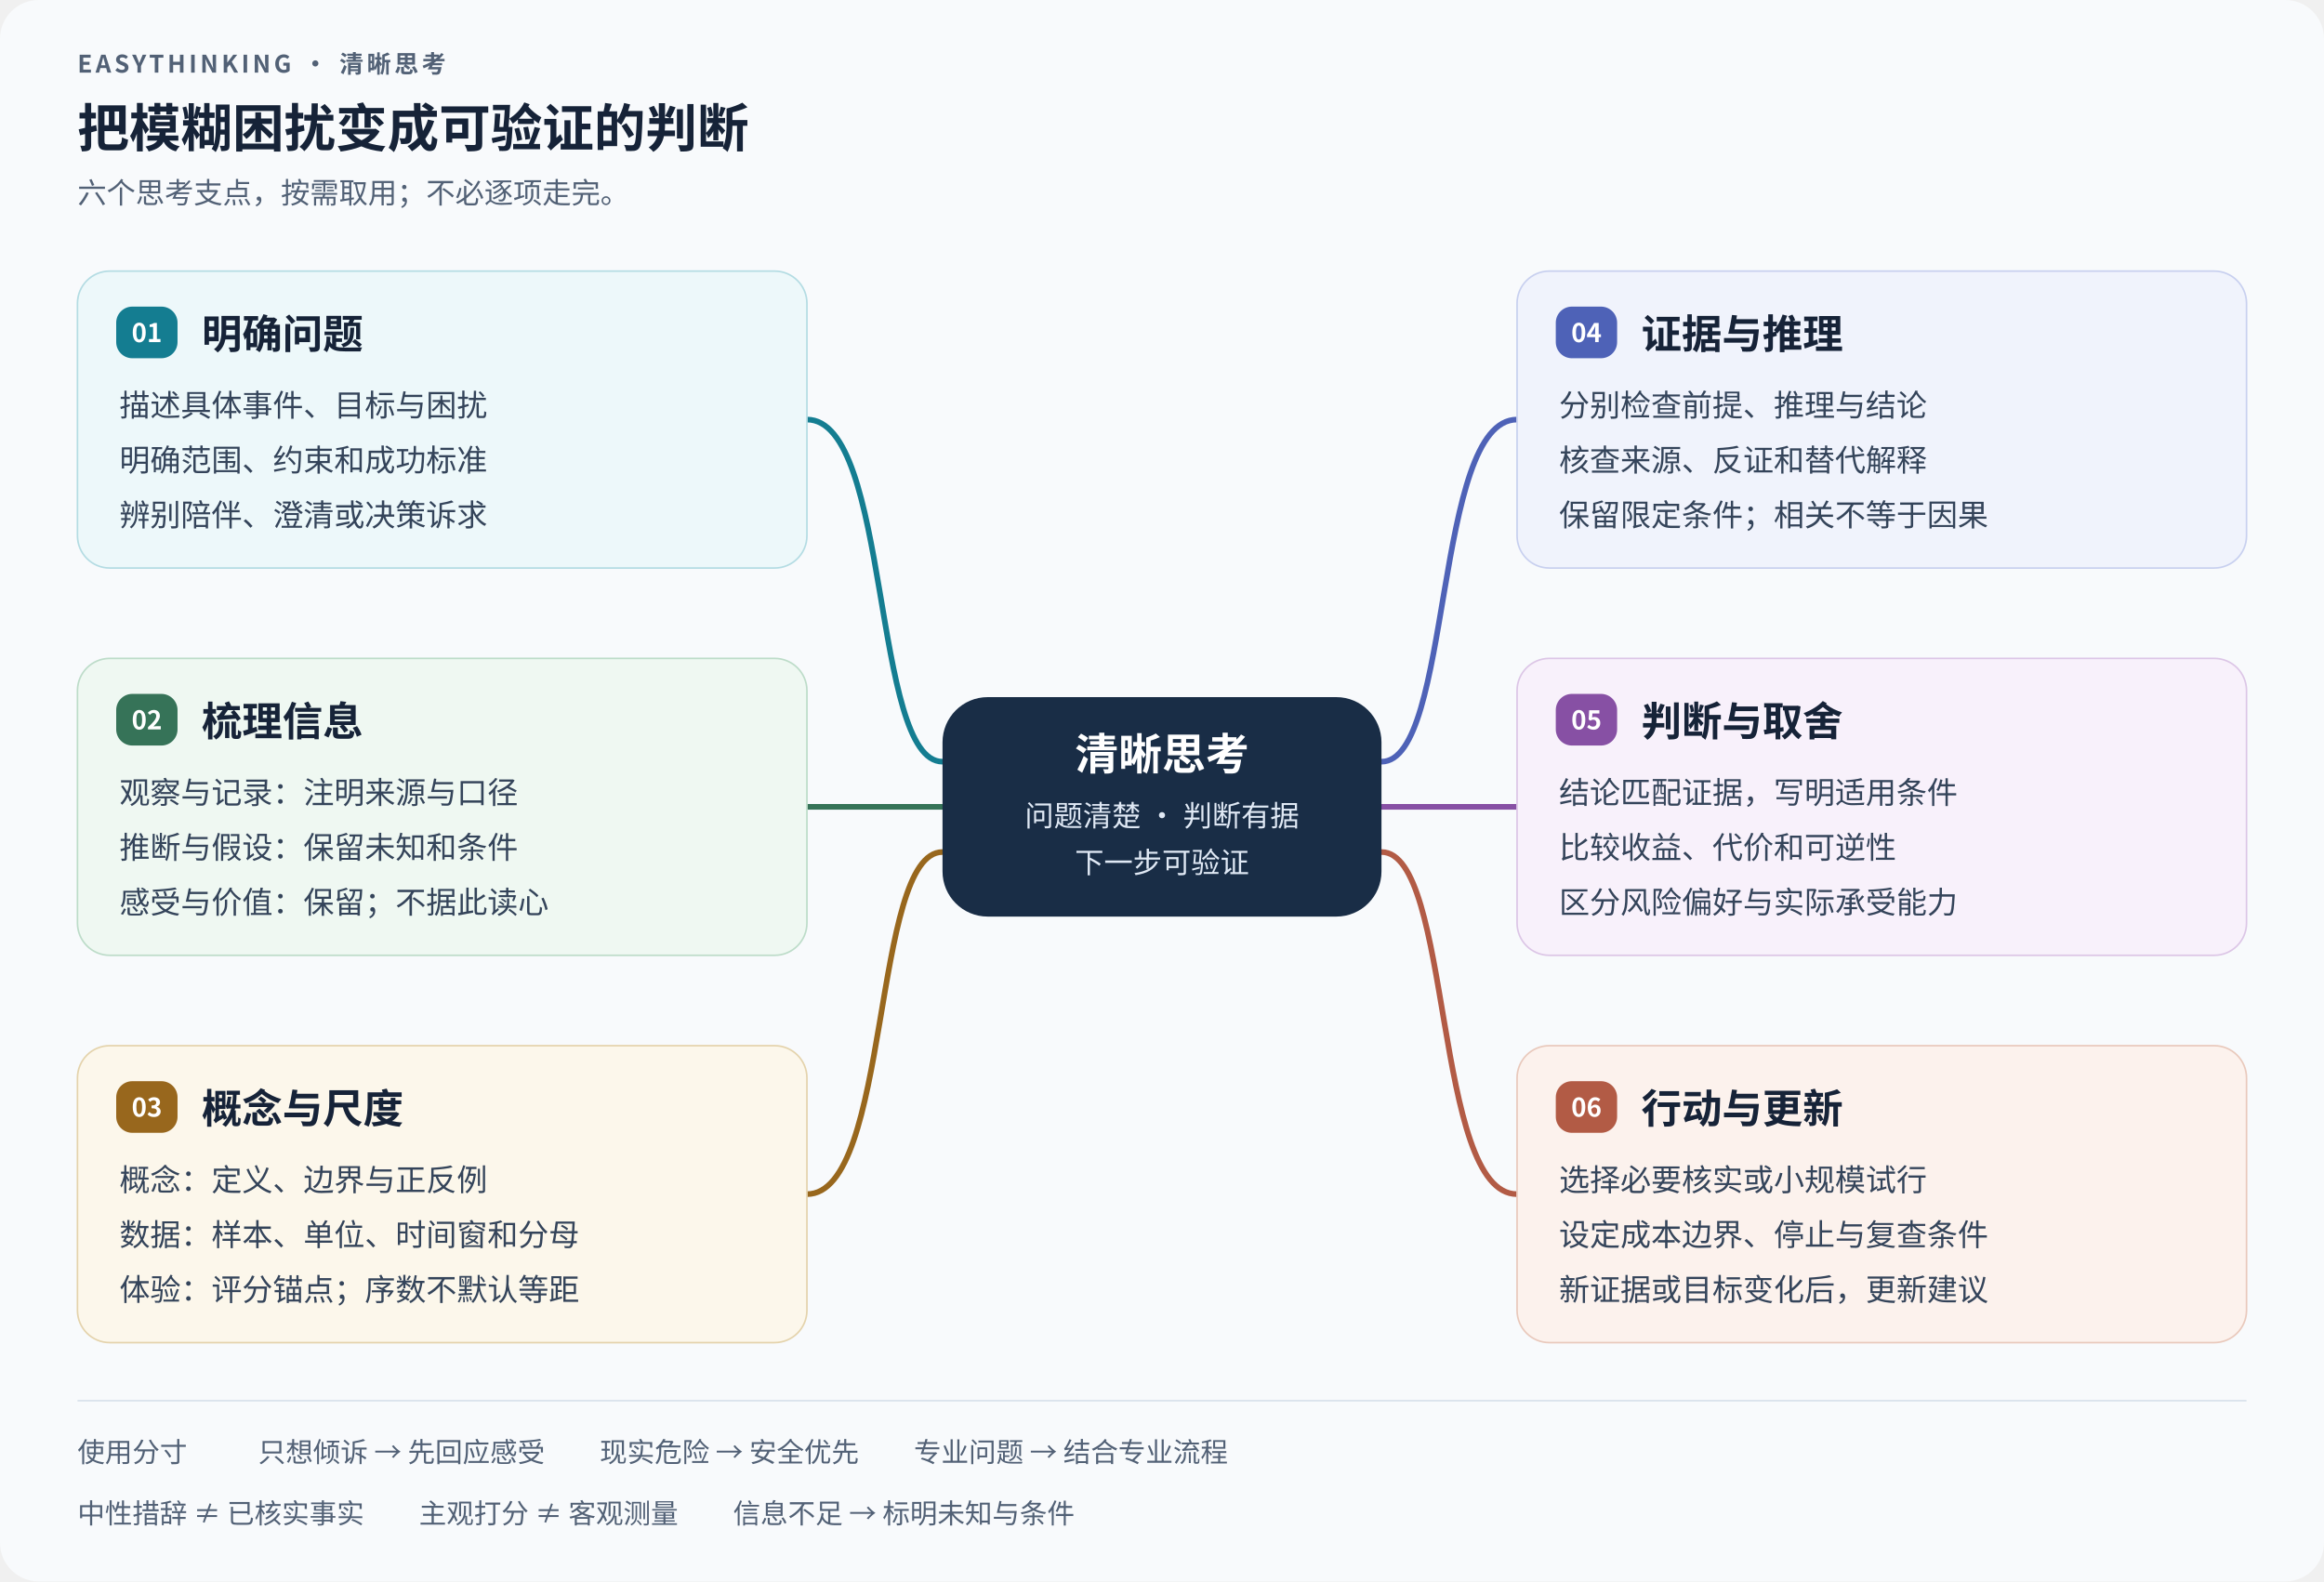
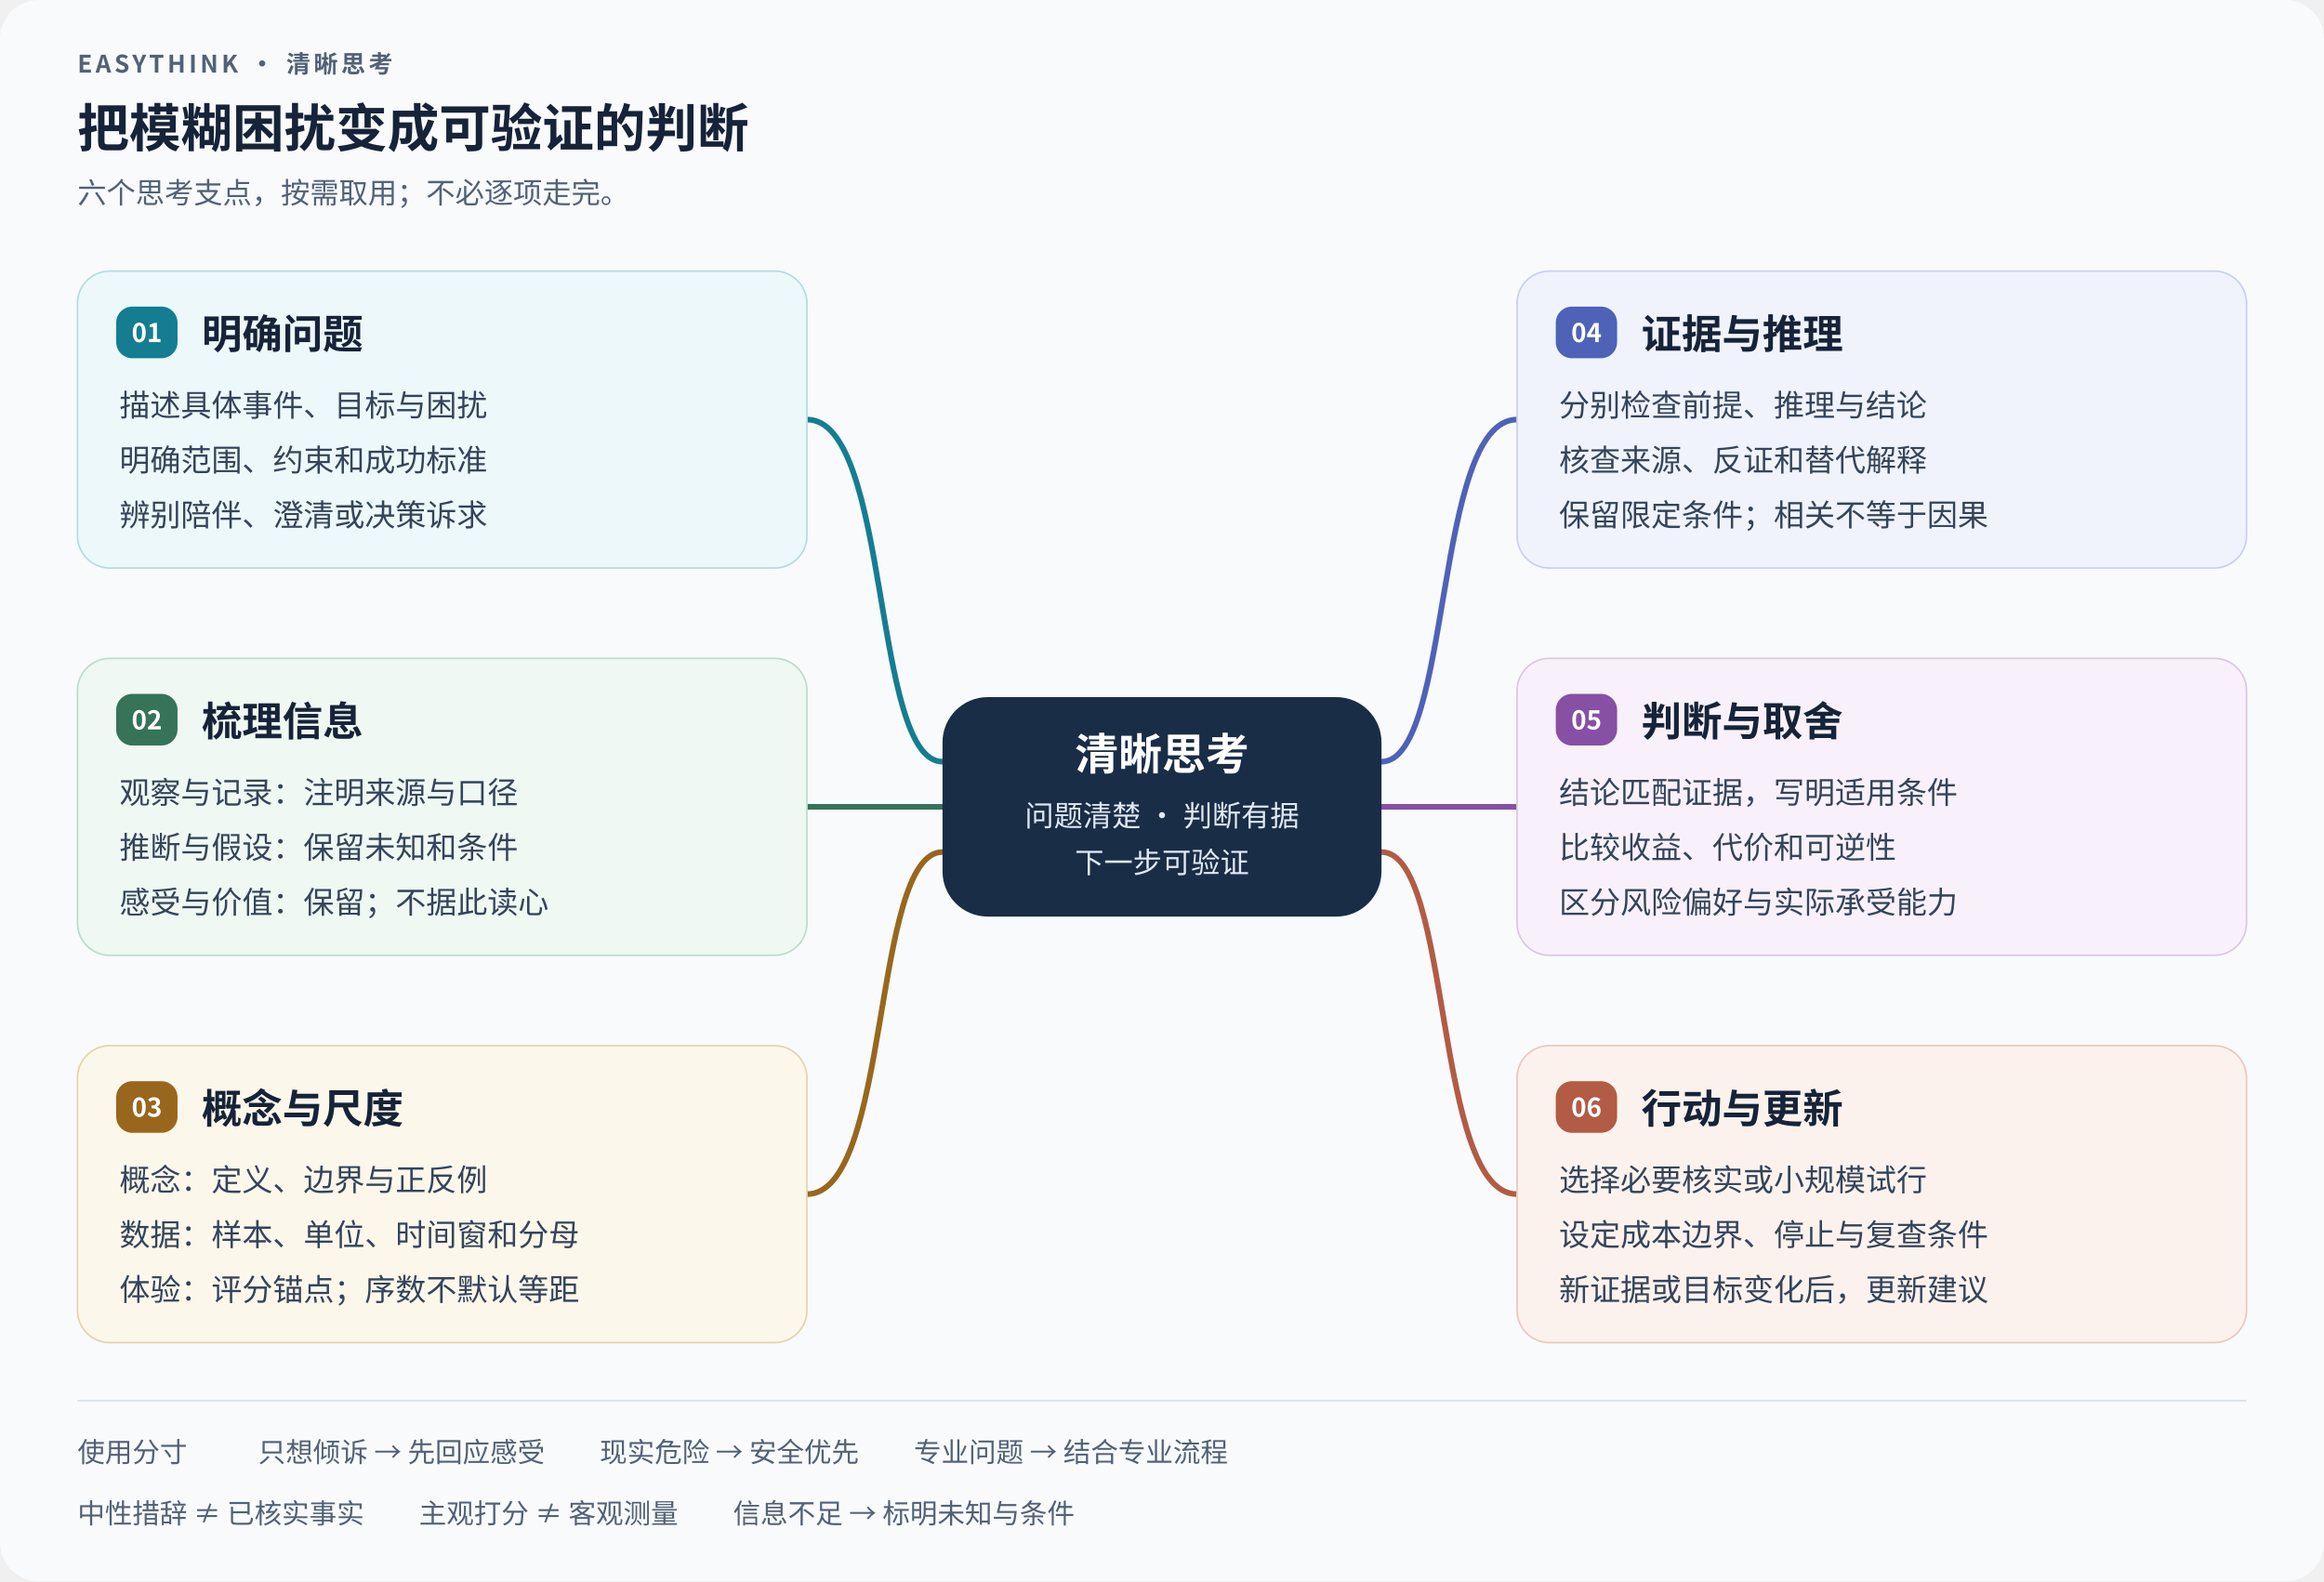
<svg xmlns="http://www.w3.org/2000/svg" width="1440" height="980" viewBox="0 0 1440 980" role="img" aria-labelledby="title desc">
  <style>
    text { font-family: -apple-system, BlinkMacSystemFont, "Segoe UI", "PingFang SC", "Microsoft YaHei", "Noto Sans CJK SC", sans-serif; }
    .eyebrow { font-size: 15px; font-weight: 700; letter-spacing: 2px; fill: #526176; }
    .heading { font-size: 32px; font-weight: 700; fill: #162338; }
    .subtitle { font-size: 18px; fill: #526176; }
    .branch-title { font-size: 25px; font-weight: 700; fill: #162338; }
    .body { font-size: 19px; fill: #34445a; }
    .number { font-size: 16px; font-weight: 700; fill: #fff; text-anchor: middle; }
    .connector { fill: none; stroke-width: 3.5; stroke-linecap: round; }
    .foot { font-size: 17px; fill: #526176; }
  </style>
  <rect width="1440" height="980" rx="24" fill="#f8fafc" />
-   <text x="48" y="45" class="eyebrow">EASYTHINKING · 清晰思考</text>
+   <text x="48" y="45" class="eyebrow">EASYTHINK · 清晰思考</text>
  <text x="48" y="91" class="heading">把模糊困扰变成可验证的判断</text>
  <text x="48" y="126" class="subtitle">六个思考支点，按需取用；不必逐项走完。</text>
  <g class="connector">
    <path d="M 584 472 C 540 472 552 260 500 260" stroke="#147d91" />
    <path d="M 584 500 L 500 500" stroke="#367358" />
    <path d="M 584 528 C 540 528 552 740 500 740" stroke="#98671d" />
    <path d="M 856 472 C 900 472 888 260 940 260" stroke="#4e62b7" />
    <path d="M 856 500 L 940 500" stroke="#8750a4" />
    <path d="M 856 528 C 900 528 888 740 940 740" stroke="#b25b45" />
  </g>
  <g>
    <rect x="584" y="432" width="272" height="136" rx="28" fill="#192d46" />
    <text x="720" y="477" text-anchor="middle" font-size="27" font-weight="700" fill="#fff">清晰思考</text>
    <text x="720" y="512" text-anchor="middle" font-size="18" fill="#e0e9f5">问题清楚 · 判断有据</text>
    <text x="720" y="541" text-anchor="middle" font-size="18" fill="#e0e9f5">下一步可验证</text>
  </g>
  <g>
    <rect x="48" y="168" width="452" height="184" rx="20" fill="#edf8fa" stroke="#b4dce3" />
    <rect x="72" y="190" width="38" height="32" rx="10" fill="#147d91" />
    <text x="91" y="212" class="number">01</text>
    <text x="125" y="216" class="branch-title">明确问题</text>
    <text x="74" y="258" class="body">描述具体事件、目标与困扰</text>
    <text x="74" y="292" class="body">明确范围、约束和成功标准</text>
    <text x="74" y="326" class="body">辨别陪伴、澄清或决策诉求</text>
  </g>
  <g>
    <rect x="48" y="408" width="452" height="184" rx="20" fill="#eff8f2" stroke="#bddcc9" />
    <rect x="72" y="430" width="38" height="32" rx="10" fill="#367358" />
    <text x="91" y="452" class="number">02</text>
    <text x="125" y="456" class="branch-title">梳理信息</text>
    <text x="74" y="498" class="body">观察与记录：注明来源与口径</text>
    <text x="74" y="532" class="body">推断与假设：保留未知和条件</text>
    <text x="74" y="566" class="body">感受与价值：保留；不据此读心</text>
  </g>
  <g>
    <rect x="48" y="648" width="452" height="184" rx="20" fill="#fcf7eb" stroke="#e4d3ac" />
    <rect x="72" y="670" width="38" height="32" rx="10" fill="#98671d" />
    <text x="91" y="692" class="number">03</text>
    <text x="125" y="696" class="branch-title">概念与尺度</text>
    <text x="74" y="738" class="body">概念：定义、边界与正反例</text>
    <text x="74" y="772" class="body">数据：样本、单位、时间窗和分母</text>
    <text x="74" y="806" class="body">体验：评分锚点；序数不默认等距</text>
  </g>
  <g>
    <rect x="940" y="168" width="452" height="184" rx="20" fill="#f0f3fc" stroke="#c8d0ef" />
    <rect x="964" y="190" width="38" height="32" rx="10" fill="#4e62b7" />
    <text x="983" y="212" class="number">04</text>
    <text x="1017" y="216" class="branch-title">证据与推理</text>
    <text x="966" y="258" class="body">分别检查前提、推理与结论</text>
    <text x="966" y="292" class="body">核查来源、反证和替代解释</text>
    <text x="966" y="326" class="body">保留限定条件；相关不等于因果</text>
  </g>
  <g>
    <rect x="940" y="408" width="452" height="184" rx="20" fill="#f8f1fb" stroke="#dcc6e6" />
    <rect x="964" y="430" width="38" height="32" rx="10" fill="#8750a4" />
    <text x="983" y="452" class="number">05</text>
    <text x="1017" y="456" class="branch-title">判断与取舍</text>
    <text x="966" y="498" class="body">结论匹配证据，写明适用条件</text>
    <text x="966" y="532" class="body">比较收益、代价和可逆性</text>
    <text x="966" y="566" class="body">区分风险偏好与实际承受能力</text>
  </g>
  <g>
    <rect x="940" y="648" width="452" height="184" rx="20" fill="#fcf2ed" stroke="#e9c9bc" />
    <rect x="964" y="670" width="38" height="32" rx="10" fill="#b25b45" />
    <text x="983" y="692" class="number">06</text>
    <text x="1017" y="696" class="branch-title">行动与更新</text>
    <text x="966" y="738" class="body">选择必要核实或小规模试行</text>
    <text x="966" y="772" class="body">设定成本边界、停止与复查条件</text>
    <text x="966" y="806" class="body">新证据或目标变化后，更新建议</text>
  </g>
  <path d="M 48 868 H 1392" stroke="#d9e1eb" />
  <text x="48" y="906" class="foot">使用分寸</text>
  <text x="160" y="906" class="foot">只想倾诉 → 先回应感受　　现实危险 → 安全优先　　专业问题 → 结合专业流程</text>
  <text x="48" y="944" class="foot">中性措辞 ≠ 已核实事实　　主观打分 ≠ 客观测量　　信息不足 → 标明未知与条件</text>
</svg>
